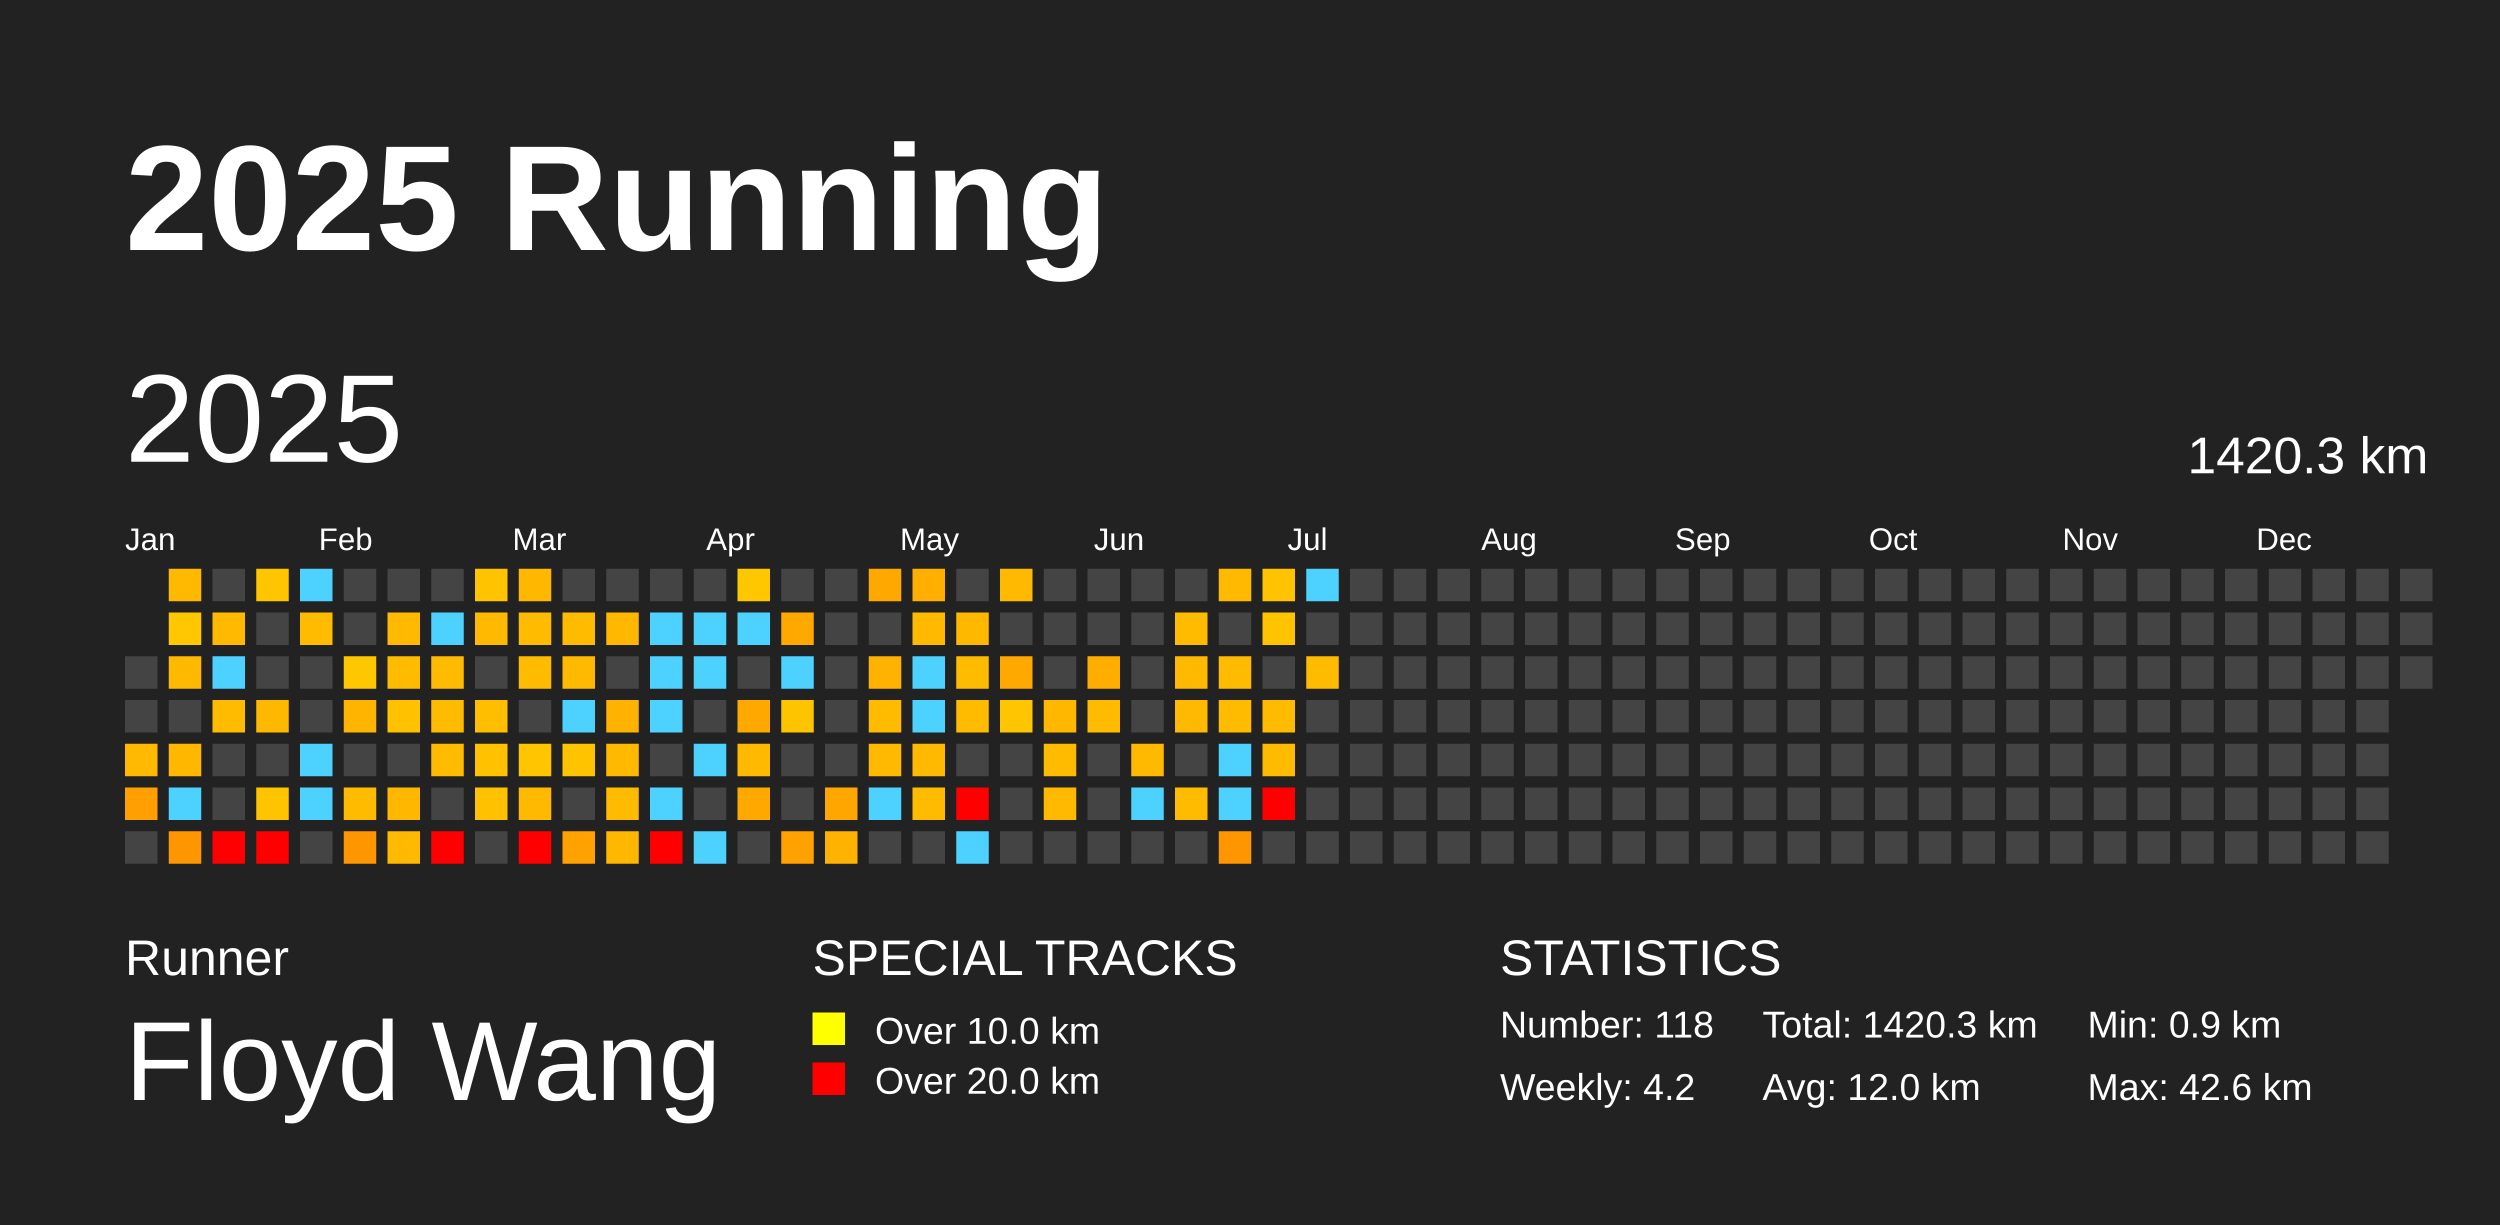
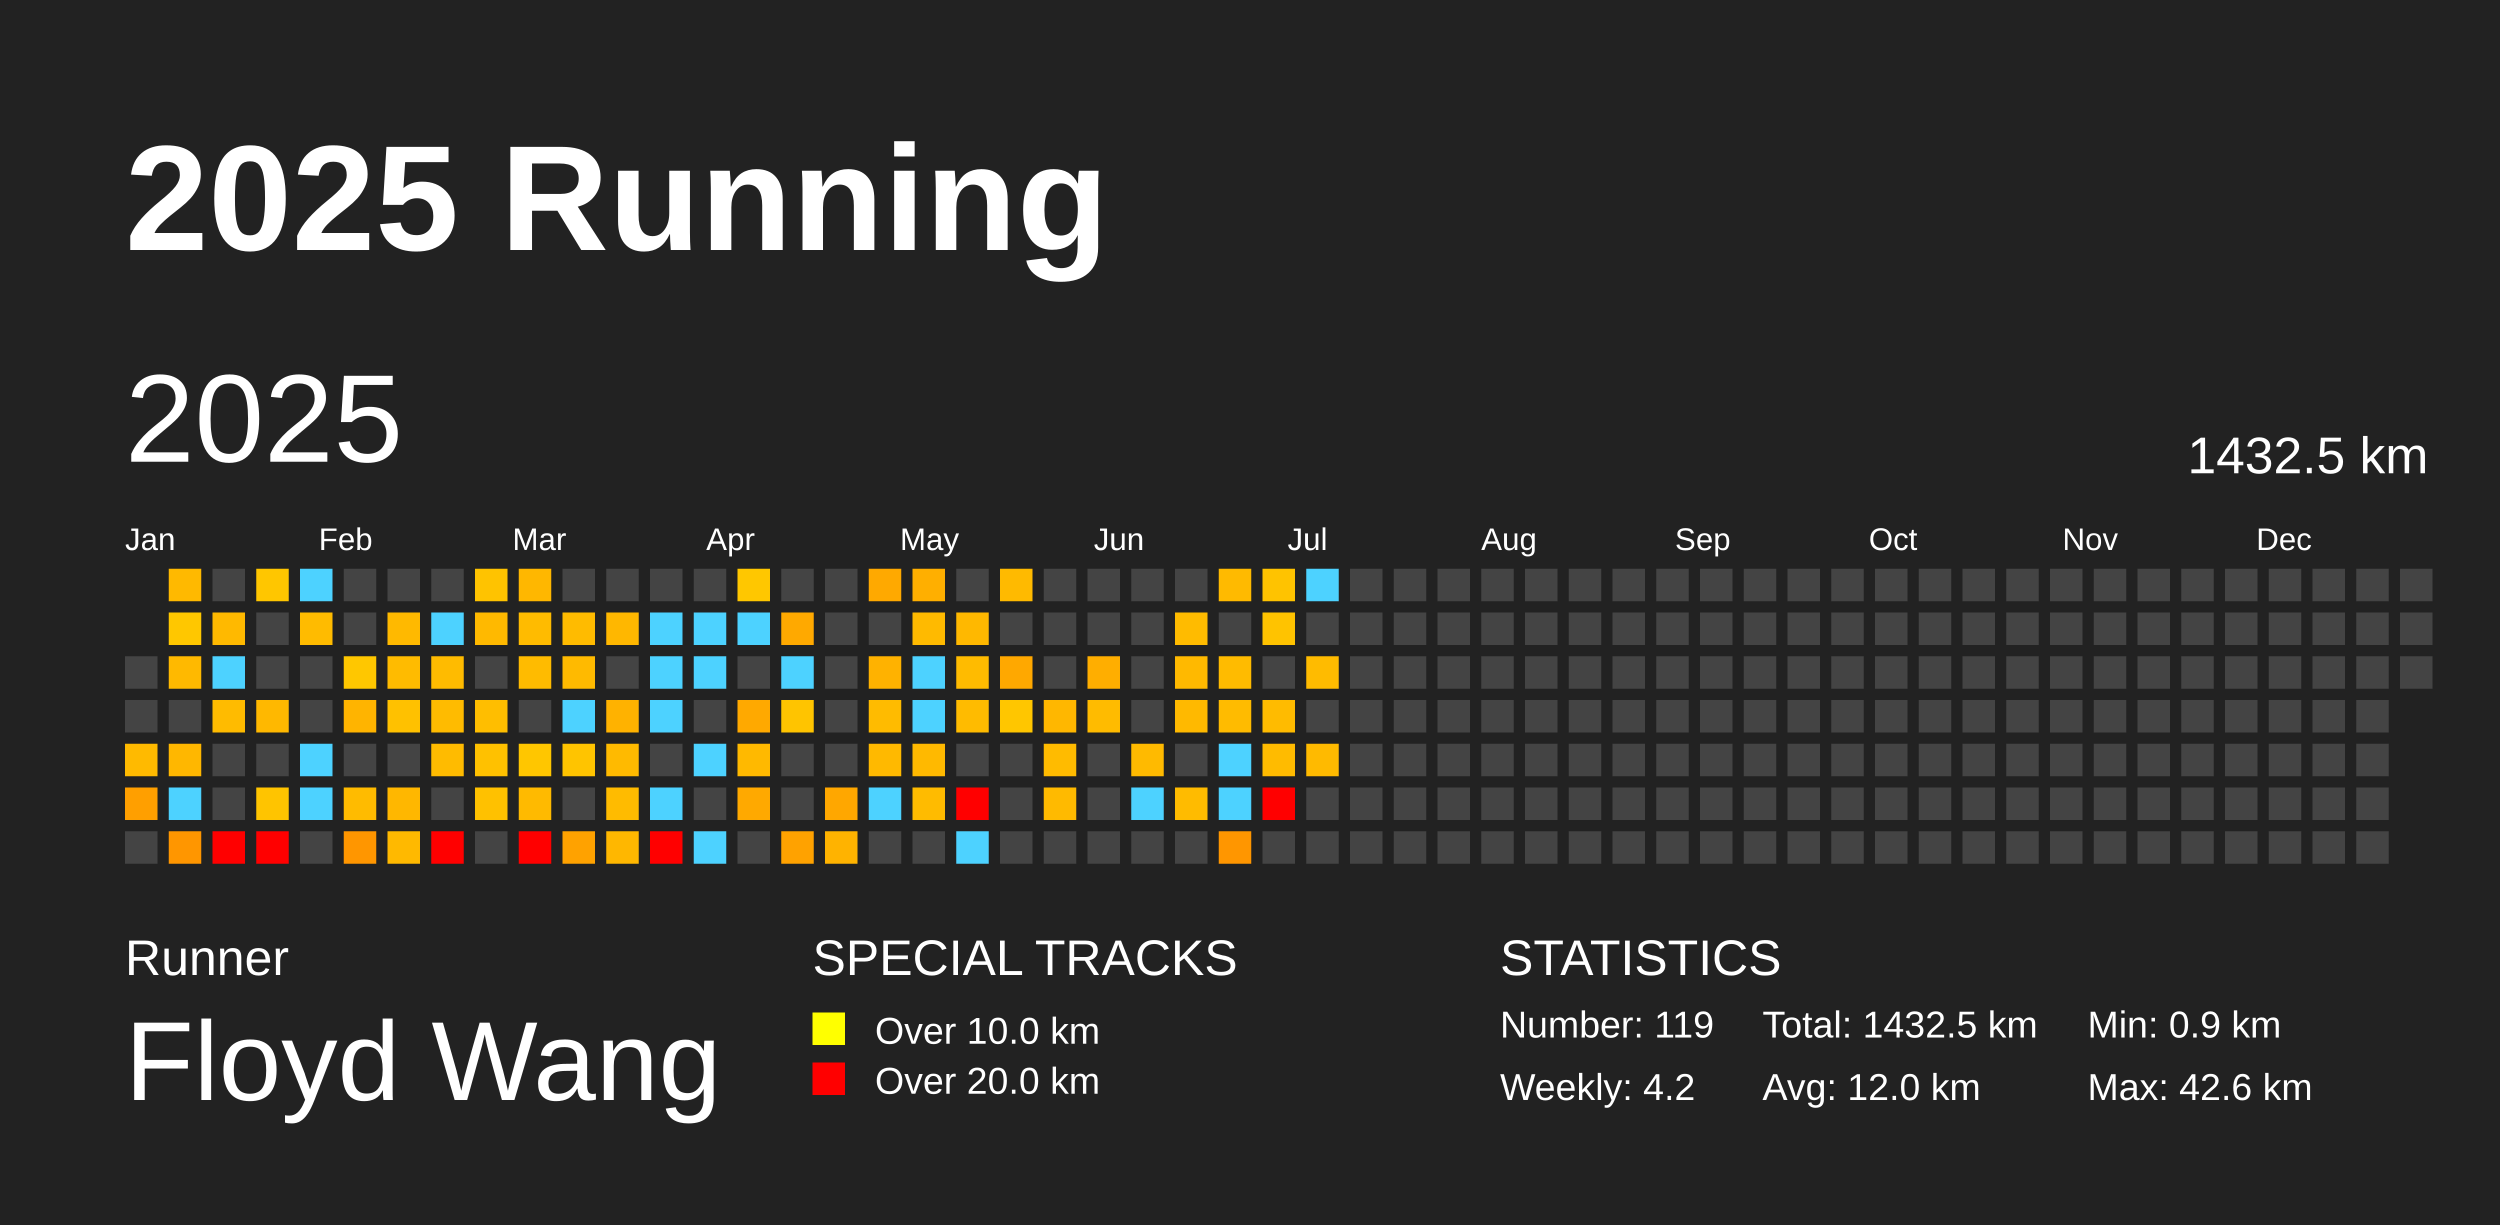
<svg xmlns="http://www.w3.org/2000/svg" baseProfile="full" height="98mm" version="1.1" viewBox="0,0,200,98" width="200mm">
  <defs />
  <rect fill="#222222" height="98" width="200" x="0" y="0" />
  <text fill="#FFFFFF" style="font-size:12px; font-family:Arial; font-weight:bold;" x="10" y="20">2025 Running</text>
  <text fill="#FFFFFF" style="font-size:4px; font-family:Arial" x="10" y="78">Runner</text>
  <text fill="#FFFFFF" style="font-size:9px; font-family:Arial" x="10" y="88">Floyd Wang</text>
  <text fill="#FFFFFF" style="font-size:4px; font-family:Arial" x="65" y="78">SPECIAL TRACKS</text>
  <rect fill="yellow" height="2.6" width="2.6" x="65" y="81" />
  <text fill="#FFFFFF" style="font-size:3px; font-family:Arial" x="70" y="83.5">Over 10.0 km</text>
  <rect fill="red" height="2.6" width="2.6" x="65" y="85" />
  <text fill="#FFFFFF" style="font-size:3px; font-family:Arial" x="70" y="87.5">Over 20.0 km</text>
  <text fill="#FFFFFF" style="font-size:4px; font-family:Arial" x="120" y="78">STATISTICS</text>
-   <text fill="#FFFFFF" style="font-size:3px; font-family:Arial" x="120" y="83">Number: 118</text>
+   <text fill="#FFFFFF" style="font-size:3px; font-family:Arial" x="120" y="83">Number: 119</text>
  <text fill="#FFFFFF" style="font-size:3px; font-family:Arial" x="120" y="88">Weekly: 4.2</text>
-   <text fill="#FFFFFF" style="font-size:3px; font-family:Arial" x="141" y="83">Total: 1420.3 km</text>
+   <text fill="#FFFFFF" style="font-size:3px; font-family:Arial" x="141" y="83">Total: 1432.5 km</text>
  <text fill="#FFFFFF" style="font-size:3px; font-family:Arial" x="141" y="88">Avg: 12.0 km</text>
  <text fill="#FFFFFF" style="font-size:3px; font-family:Arial" x="167" y="83">Min: 0.9 km</text>
  <text fill="#FFFFFF" style="font-size:3px; font-family:Arial" x="167" y="88">Max: 42.6 km</text>
  <text dominant-baseline="hanging" fill="#FFFFFF" style="font-size:10.0px; font-family:Arial;" x="10" y="30">2025</text>
-   <text dominant-baseline="hanging" fill="#FFFFFF" style="font-size:4.125px; font-family:Arial;" x="175" y="35">1420.3 km</text>
+   <text dominant-baseline="hanging" fill="#FFFFFF" style="font-size:4.125px; font-family:Arial;" x="175" y="35">1432.5 km</text>
  <text fill="#FFFFFF" style="font-size:2.5px; font-family:Arial" x="10.0" y="44">Jan</text>
  <text fill="#FFFFFF" style="font-size:2.5px; font-family:Arial" x="25.5" y="44">Feb</text>
  <text fill="#FFFFFF" style="font-size:2.5px; font-family:Arial" x="41.0" y="44">Mar</text>
  <text fill="#FFFFFF" style="font-size:2.5px; font-family:Arial" x="56.5" y="44">Apr</text>
  <text fill="#FFFFFF" style="font-size:2.5px; font-family:Arial" x="72.0" y="44">May</text>
  <text fill="#FFFFFF" style="font-size:2.5px; font-family:Arial" x="87.5" y="44">Jun</text>
  <text fill="#FFFFFF" style="font-size:2.5px; font-family:Arial" x="103.0" y="44">Jul</text>
  <text fill="#FFFFFF" style="font-size:2.5px; font-family:Arial" x="118.5" y="44">Aug</text>
  <text fill="#FFFFFF" style="font-size:2.5px; font-family:Arial" x="134.0" y="44">Sep</text>
  <text fill="#FFFFFF" style="font-size:2.5px; font-family:Arial" x="149.5" y="44">Oct</text>
  <text fill="#FFFFFF" style="font-size:2.5px; font-family:Arial" x="165.0" y="44">Nov</text>
  <text fill="#FFFFFF" style="font-size:2.5px; font-family:Arial" x="180.5" y="44">Dec</text>
  <rect fill="#444444" height="2.6" width="2.6" x="10.0" y="52.5" />
  <rect fill="#444444" height="2.6" width="2.6" x="10.0" y="56.0" />
  <rect fill="#ffba00" height="2.6" width="2.6" x="10.0" y="59.5" />
  <rect fill="#ff9f00" height="2.6" width="2.6" x="10.0" y="63.0" />
  <rect fill="#444444" height="2.6" width="2.6" x="10.0" y="66.5" />
  <rect fill="#ffb900" height="2.6" width="2.6" x="13.5" y="45.5" />
  <rect fill="#ffc700" height="2.6" width="2.6" x="13.5" y="49.0" />
  <rect fill="#ffb900" height="2.6" width="2.6" x="13.5" y="52.5" />
  <rect fill="#444444" height="2.6" width="2.6" x="13.5" y="56.0" />
  <rect fill="#ffb700" height="2.6" width="2.6" x="13.5" y="59.5" />
  <rect fill="#4dd2ff" height="2.6" width="2.6" x="13.5" y="63.0" />
  <rect fill="#ff9600" height="2.6" width="2.6" x="13.5" y="66.5" />
  <rect fill="#444444" height="2.6" width="2.6" x="17.0" y="45.5" />
  <rect fill="#ffb900" height="2.6" width="2.6" x="17.0" y="49.0" />
  <rect fill="#4dd2ff" height="2.6" width="2.6" x="17.0" y="52.5" />
  <rect fill="#ffbb00" height="2.6" width="2.6" x="17.0" y="56.0" />
  <rect fill="#444444" height="2.6" width="2.6" x="17.0" y="59.5" />
  <rect fill="#444444" height="2.6" width="2.6" x="17.0" y="63.0" />
  <rect fill="red" height="2.6" width="2.6" x="17.0" y="66.5" />
  <rect fill="#ffc600" height="2.6" width="2.6" x="20.5" y="45.5" />
  <rect fill="#444444" height="2.6" width="2.6" x="20.5" y="49.0" />
  <rect fill="#444444" height="2.6" width="2.6" x="20.5" y="52.5" />
  <rect fill="#ffb800" height="2.6" width="2.6" x="20.5" y="56.0" />
  <rect fill="#444444" height="2.6" width="2.6" x="20.5" y="59.5" />
  <rect fill="#ffc400" height="2.6" width="2.6" x="20.5" y="63.0" />
  <rect fill="red" height="2.6" width="2.6" x="20.5" y="66.5" />
  <rect fill="#4dd2ff" height="2.6" width="2.6" x="24.0" y="45.5" />
  <rect fill="#ffbb00" height="2.6" width="2.6" x="24.0" y="49.0" />
  <rect fill="#444444" height="2.6" width="2.6" x="24.0" y="52.5" />
  <rect fill="#444444" height="2.6" width="2.6" x="24.0" y="56.0" />
  <rect fill="#4dd2ff" height="2.6" width="2.6" x="24.0" y="59.5" />
  <rect fill="#4dd2ff" height="2.6" width="2.6" x="24.0" y="63.0" />
  <rect fill="#444444" height="2.6" width="2.6" x="24.0" y="66.5" />
  <rect fill="#444444" height="2.6" width="2.6" x="27.5" y="45.5" />
  <rect fill="#444444" height="2.6" width="2.6" x="27.5" y="49.0" />
  <rect fill="#ffc700" height="2.6" width="2.6" x="27.5" y="52.5" />
  <rect fill="#ffb400" height="2.6" width="2.6" x="27.5" y="56.0" />
  <rect fill="#444444" height="2.6" width="2.6" x="27.5" y="59.5" />
  <rect fill="#ffbb00" height="2.6" width="2.6" x="27.5" y="63.0" />
  <rect fill="#ff9600" height="2.6" width="2.6" x="27.5" y="66.5" />
  <rect fill="#444444" height="2.6" width="2.6" x="31.0" y="45.5" />
  <rect fill="#ffb900" height="2.6" width="2.6" x="31.0" y="49.0" />
  <rect fill="#ffbb00" height="2.6" width="2.6" x="31.0" y="52.5" />
  <rect fill="#ffc100" height="2.6" width="2.6" x="31.0" y="56.0" />
  <rect fill="#444444" height="2.6" width="2.6" x="31.0" y="59.5" />
  <rect fill="#ffb700" height="2.6" width="2.6" x="31.0" y="63.0" />
  <rect fill="#ffb900" height="2.6" width="2.6" x="31.0" y="66.5" />
  <rect fill="#444444" height="2.6" width="2.6" x="34.5" y="45.5" />
  <rect fill="#4dd2ff" height="2.6" width="2.6" x="34.5" y="49.0" />
  <rect fill="#ffbb00" height="2.6" width="2.6" x="34.5" y="52.5" />
  <rect fill="#ffbb00" height="2.6" width="2.6" x="34.5" y="56.0" />
  <rect fill="#ffbb00" height="2.6" width="2.6" x="34.5" y="59.5" />
  <rect fill="#444444" height="2.6" width="2.6" x="34.5" y="63.0" />
  <rect fill="red" height="2.6" width="2.6" x="34.5" y="66.5" />
  <rect fill="#ffc300" height="2.6" width="2.6" x="38.0" y="45.5" />
  <rect fill="#ffb900" height="2.6" width="2.6" x="38.0" y="49.0" />
  <rect fill="#444444" height="2.6" width="2.6" x="38.0" y="52.5" />
  <rect fill="#ffbe00" height="2.6" width="2.6" x="38.0" y="56.0" />
  <rect fill="#ffc100" height="2.6" width="2.6" x="38.0" y="59.5" />
  <rect fill="#ffc100" height="2.6" width="2.6" x="38.0" y="63.0" />
  <rect fill="#444444" height="2.6" width="2.6" x="38.0" y="66.5" />
  <rect fill="#ffb700" height="2.6" width="2.6" x="41.5" y="45.5" />
  <rect fill="#ffbb00" height="2.6" width="2.6" x="41.5" y="49.0" />
  <rect fill="#ffbb00" height="2.6" width="2.6" x="41.5" y="52.5" />
  <rect fill="#444444" height="2.6" width="2.6" x="41.5" y="56.0" />
  <rect fill="#ffc600" height="2.6" width="2.6" x="41.5" y="59.5" />
  <rect fill="#ffba00" height="2.6" width="2.6" x="41.5" y="63.0" />
  <rect fill="red" height="2.6" width="2.6" x="41.5" y="66.5" />
  <rect fill="#444444" height="2.6" width="2.6" x="45.0" y="45.5" />
  <rect fill="#ffbb00" height="2.6" width="2.6" x="45.0" y="49.0" />
  <rect fill="#ffba00" height="2.6" width="2.6" x="45.0" y="52.5" />
  <rect fill="#4dd2ff" height="2.6" width="2.6" x="45.0" y="56.0" />
  <rect fill="#ffc400" height="2.6" width="2.6" x="45.0" y="59.5" />
  <rect fill="#444444" height="2.6" width="2.6" x="45.0" y="63.0" />
  <rect fill="#ffa200" height="2.6" width="2.6" x="45.0" y="66.5" />
  <rect fill="#444444" height="2.6" width="2.6" x="48.5" y="45.5" />
  <rect fill="#ffb700" height="2.6" width="2.6" x="48.5" y="49.0" />
  <rect fill="#444444" height="2.6" width="2.6" x="48.5" y="52.5" />
  <rect fill="#ffb200" height="2.6" width="2.6" x="48.5" y="56.0" />
  <rect fill="#ffba00" height="2.6" width="2.6" x="48.5" y="59.5" />
  <rect fill="#ffbb00" height="2.6" width="2.6" x="48.5" y="63.0" />
  <rect fill="#ffb700" height="2.6" width="2.6" x="48.5" y="66.5" />
  <rect fill="#444444" height="2.6" width="2.6" x="52.0" y="45.5" />
  <rect fill="#4dd2ff" height="2.6" width="2.6" x="52.0" y="49.0" />
  <rect fill="#4dd2ff" height="2.6" width="2.6" x="52.0" y="52.5" />
  <rect fill="#4dd2ff" height="2.6" width="2.6" x="52.0" y="56.0" />
  <rect fill="#444444" height="2.6" width="2.6" x="52.0" y="59.5" />
  <rect fill="#4dd2ff" height="2.6" width="2.6" x="52.0" y="63.0" />
  <rect fill="red" height="2.6" width="2.6" x="52.0" y="66.5" />
  <rect fill="#444444" height="2.6" width="2.6" x="55.5" y="45.5" />
  <rect fill="#4dd2ff" height="2.6" width="2.6" x="55.5" y="49.0" />
  <rect fill="#4dd2ff" height="2.6" width="2.6" x="55.5" y="52.5" />
  <rect fill="#444444" height="2.6" width="2.6" x="55.5" y="56.0" />
  <rect fill="#4dd2ff" height="2.6" width="2.6" x="55.5" y="59.5" />
  <rect fill="#444444" height="2.6" width="2.6" x="55.5" y="63.0" />
  <rect fill="#4dd2ff" height="2.6" width="2.6" x="55.5" y="66.5" />
  <rect fill="#ffc700" height="2.6" width="2.6" x="59.0" y="45.5" />
  <rect fill="#4dd2ff" height="2.6" width="2.6" x="59.0" y="49.0" />
  <rect fill="#444444" height="2.6" width="2.6" x="59.0" y="52.5" />
  <rect fill="#ffa900" height="2.6" width="2.6" x="59.0" y="56.0" />
  <rect fill="#ffb900" height="2.6" width="2.6" x="59.0" y="59.5" />
  <rect fill="#ffa900" height="2.6" width="2.6" x="59.0" y="63.0" />
  <rect fill="#444444" height="2.6" width="2.6" x="59.0" y="66.5" />
  <rect fill="#444444" height="2.6" width="2.6" x="62.5" y="45.5" />
  <rect fill="#ffa900" height="2.6" width="2.6" x="62.5" y="49.0" />
  <rect fill="#4dd2ff" height="2.6" width="2.6" x="62.5" y="52.5" />
  <rect fill="#ffc400" height="2.6" width="2.6" x="62.5" y="56.0" />
  <rect fill="#444444" height="2.6" width="2.6" x="62.5" y="59.5" />
  <rect fill="#444444" height="2.6" width="2.6" x="62.5" y="63.0" />
  <rect fill="#ffa200" height="2.6" width="2.6" x="62.5" y="66.5" />
  <rect fill="#444444" height="2.6" width="2.6" x="66.0" y="45.5" />
  <rect fill="#444444" height="2.6" width="2.6" x="66.0" y="49.0" />
  <rect fill="#444444" height="2.6" width="2.6" x="66.0" y="52.5" />
  <rect fill="#444444" height="2.6" width="2.6" x="66.0" y="56.0" />
  <rect fill="#444444" height="2.6" width="2.6" x="66.0" y="59.5" />
  <rect fill="#ffa700" height="2.6" width="2.6" x="66.0" y="63.0" />
  <rect fill="#ffb300" height="2.6" width="2.6" x="66.0" y="66.5" />
  <rect fill="#ffa900" height="2.6" width="2.6" x="69.5" y="45.5" />
  <rect fill="#444444" height="2.6" width="2.6" x="69.5" y="49.0" />
  <rect fill="#ffb200" height="2.6" width="2.6" x="69.5" y="52.5" />
  <rect fill="#ffbb00" height="2.6" width="2.6" x="69.5" y="56.0" />
  <rect fill="#ffb900" height="2.6" width="2.6" x="69.5" y="59.5" />
  <rect fill="#4dd2ff" height="2.6" width="2.6" x="69.5" y="63.0" />
  <rect fill="#444444" height="2.6" width="2.6" x="69.5" y="66.5" />
  <rect fill="#ffaf00" height="2.6" width="2.6" x="73.0" y="45.5" />
  <rect fill="#ffba00" height="2.6" width="2.6" x="73.0" y="49.0" />
  <rect fill="#4dd2ff" height="2.6" width="2.6" x="73.0" y="52.5" />
  <rect fill="#4dd2ff" height="2.6" width="2.6" x="73.0" y="56.0" />
  <rect fill="#ffb900" height="2.6" width="2.6" x="73.0" y="59.5" />
  <rect fill="#ffbb00" height="2.6" width="2.6" x="73.0" y="63.0" />
  <rect fill="#444444" height="2.6" width="2.6" x="73.0" y="66.5" />
  <rect fill="#444444" height="2.6" width="2.6" x="76.5" y="45.5" />
  <rect fill="#ffb800" height="2.6" width="2.6" x="76.5" y="49.0" />
  <rect fill="#ffbb00" height="2.6" width="2.6" x="76.5" y="52.5" />
  <rect fill="#ffbb00" height="2.6" width="2.6" x="76.5" y="56.0" />
  <rect fill="#444444" height="2.6" width="2.6" x="76.5" y="59.5" />
  <rect fill="red" height="2.6" width="2.6" x="76.5" y="63.0" />
  <rect fill="#4dd2ff" height="2.6" width="2.6" x="76.5" y="66.5" />
  <rect fill="#ffba00" height="2.6" width="2.6" x="80.0" y="45.5" />
  <rect fill="#444444" height="2.6" width="2.6" x="80.0" y="49.0" />
  <rect fill="#ffa800" height="2.6" width="2.6" x="80.0" y="52.5" />
  <rect fill="#ffc600" height="2.6" width="2.6" x="80.0" y="56.0" />
  <rect fill="#444444" height="2.6" width="2.6" x="80.0" y="59.5" />
  <rect fill="#444444" height="2.6" width="2.6" x="80.0" y="63.0" />
  <rect fill="#444444" height="2.6" width="2.6" x="80.0" y="66.5" />
  <rect fill="#444444" height="2.6" width="2.6" x="83.5" y="45.5" />
  <rect fill="#444444" height="2.6" width="2.6" x="83.5" y="49.0" />
  <rect fill="#444444" height="2.6" width="2.6" x="83.5" y="52.5" />
  <rect fill="#ffb700" height="2.6" width="2.6" x="83.5" y="56.0" />
  <rect fill="#ffbb00" height="2.6" width="2.6" x="83.5" y="59.5" />
  <rect fill="#ffba00" height="2.6" width="2.6" x="83.5" y="63.0" />
  <rect fill="#444444" height="2.6" width="2.6" x="83.5" y="66.5" />
  <rect fill="#444444" height="2.6" width="2.6" x="87.0" y="45.5" />
  <rect fill="#444444" height="2.6" width="2.6" x="87.0" y="49.0" />
  <rect fill="#ffae00" height="2.6" width="2.6" x="87.0" y="52.5" />
  <rect fill="#ffbb00" height="2.6" width="2.6" x="87.0" y="56.0" />
  <rect fill="#444444" height="2.6" width="2.6" x="87.0" y="59.5" />
  <rect fill="#444444" height="2.6" width="2.6" x="87.0" y="63.0" />
  <rect fill="#444444" height="2.6" width="2.6" x="87.0" y="66.5" />
  <rect fill="#444444" height="2.6" width="2.6" x="90.5" y="45.5" />
  <rect fill="#444444" height="2.6" width="2.6" x="90.5" y="49.0" />
  <rect fill="#444444" height="2.6" width="2.6" x="90.5" y="52.5" />
  <rect fill="#444444" height="2.6" width="2.6" x="90.5" y="56.0" />
  <rect fill="#ffba00" height="2.6" width="2.6" x="90.5" y="59.5" />
  <rect fill="#4dd2ff" height="2.6" width="2.6" x="90.5" y="63.0" />
  <rect fill="#444444" height="2.6" width="2.6" x="90.5" y="66.5" />
  <rect fill="#444444" height="2.6" width="2.6" x="94.0" y="45.5" />
  <rect fill="#ffbb00" height="2.6" width="2.6" x="94.0" y="49.0" />
  <rect fill="#ffb900" height="2.6" width="2.6" x="94.0" y="52.5" />
  <rect fill="#ffb900" height="2.6" width="2.6" x="94.0" y="56.0" />
  <rect fill="#444444" height="2.6" width="2.6" x="94.0" y="59.5" />
  <rect fill="#ffbb00" height="2.6" width="2.6" x="94.0" y="63.0" />
  <rect fill="#444444" height="2.6" width="2.6" x="94.0" y="66.5" />
  <rect fill="#ffba00" height="2.6" width="2.6" x="97.5" y="45.5" />
  <rect fill="#444444" height="2.6" width="2.6" x="97.5" y="49.0" />
  <rect fill="#ffbb00" height="2.6" width="2.6" x="97.5" y="52.5" />
  <rect fill="#ffbb00" height="2.6" width="2.6" x="97.5" y="56.0" />
  <rect fill="#4dd2ff" height="2.6" width="2.6" x="97.5" y="59.5" />
  <rect fill="#4dd2ff" height="2.6" width="2.6" x="97.5" y="63.0" />
  <rect fill="#ff9600" height="2.6" width="2.6" x="97.5" y="66.5" />
  <rect fill="#ffc300" height="2.6" width="2.6" x="101.0" y="45.5" />
  <rect fill="#ffc300" height="2.6" width="2.6" x="101.0" y="49.0" />
  <rect fill="#444444" height="2.6" width="2.6" x="101.0" y="52.5" />
  <rect fill="#ffbb00" height="2.6" width="2.6" x="101.0" y="56.0" />
  <rect fill="#ffbb00" height="2.6" width="2.6" x="101.0" y="59.5" />
  <rect fill="red" height="2.6" width="2.6" x="101.0" y="63.0" />
  <rect fill="#444444" height="2.6" width="2.6" x="101.0" y="66.5" />
  <rect fill="#4dd2ff" height="2.6" width="2.6" x="104.5" y="45.5" />
  <rect fill="#444444" height="2.6" width="2.6" x="104.5" y="49.0" />
  <rect fill="#ffbb00" height="2.6" width="2.6" x="104.5" y="52.5" />
  <rect fill="#444444" height="2.6" width="2.6" x="104.5" y="56.0" />
-   <rect fill="#444444" height="2.6" width="2.6" x="104.5" y="59.5" />
+   <rect fill="#ffba00" height="2.6" width="2.6" x="104.5" y="59.5" />
  <rect fill="#444444" height="2.6" width="2.6" x="104.5" y="63.0" />
  <rect fill="#444444" height="2.6" width="2.6" x="104.5" y="66.5" />
  <rect fill="#444444" height="2.6" width="2.6" x="108.0" y="45.5" />
  <rect fill="#444444" height="2.6" width="2.6" x="108.0" y="49.0" />
  <rect fill="#444444" height="2.6" width="2.6" x="108.0" y="52.5" />
  <rect fill="#444444" height="2.6" width="2.6" x="108.0" y="56.0" />
  <rect fill="#444444" height="2.6" width="2.6" x="108.0" y="59.5" />
  <rect fill="#444444" height="2.6" width="2.6" x="108.0" y="63.0" />
  <rect fill="#444444" height="2.6" width="2.6" x="108.0" y="66.5" />
  <rect fill="#444444" height="2.6" width="2.6" x="111.5" y="45.5" />
  <rect fill="#444444" height="2.6" width="2.6" x="111.5" y="49.0" />
  <rect fill="#444444" height="2.6" width="2.6" x="111.5" y="52.5" />
  <rect fill="#444444" height="2.6" width="2.6" x="111.5" y="56.0" />
  <rect fill="#444444" height="2.6" width="2.6" x="111.5" y="59.5" />
  <rect fill="#444444" height="2.6" width="2.6" x="111.5" y="63.0" />
  <rect fill="#444444" height="2.6" width="2.6" x="111.5" y="66.5" />
  <rect fill="#444444" height="2.6" width="2.6" x="115.0" y="45.5" />
  <rect fill="#444444" height="2.6" width="2.6" x="115.0" y="49.0" />
  <rect fill="#444444" height="2.6" width="2.6" x="115.0" y="52.5" />
  <rect fill="#444444" height="2.6" width="2.6" x="115.0" y="56.0" />
  <rect fill="#444444" height="2.6" width="2.6" x="115.0" y="59.5" />
  <rect fill="#444444" height="2.6" width="2.6" x="115.0" y="63.0" />
  <rect fill="#444444" height="2.6" width="2.6" x="115.0" y="66.5" />
  <rect fill="#444444" height="2.6" width="2.6" x="118.5" y="45.5" />
  <rect fill="#444444" height="2.6" width="2.6" x="118.5" y="49.0" />
  <rect fill="#444444" height="2.6" width="2.6" x="118.5" y="52.5" />
  <rect fill="#444444" height="2.6" width="2.6" x="118.5" y="56.0" />
  <rect fill="#444444" height="2.6" width="2.6" x="118.5" y="59.5" />
  <rect fill="#444444" height="2.6" width="2.6" x="118.5" y="63.0" />
  <rect fill="#444444" height="2.6" width="2.6" x="118.5" y="66.5" />
  <rect fill="#444444" height="2.6" width="2.6" x="122.0" y="45.5" />
  <rect fill="#444444" height="2.6" width="2.6" x="122.0" y="49.0" />
  <rect fill="#444444" height="2.6" width="2.6" x="122.0" y="52.5" />
  <rect fill="#444444" height="2.6" width="2.6" x="122.0" y="56.0" />
  <rect fill="#444444" height="2.6" width="2.6" x="122.0" y="59.5" />
  <rect fill="#444444" height="2.6" width="2.6" x="122.0" y="63.0" />
  <rect fill="#444444" height="2.6" width="2.6" x="122.0" y="66.5" />
  <rect fill="#444444" height="2.6" width="2.6" x="125.5" y="45.5" />
  <rect fill="#444444" height="2.6" width="2.6" x="125.5" y="49.0" />
  <rect fill="#444444" height="2.6" width="2.6" x="125.5" y="52.5" />
  <rect fill="#444444" height="2.6" width="2.6" x="125.5" y="56.0" />
  <rect fill="#444444" height="2.6" width="2.6" x="125.5" y="59.5" />
  <rect fill="#444444" height="2.6" width="2.6" x="125.5" y="63.0" />
  <rect fill="#444444" height="2.6" width="2.6" x="125.5" y="66.5" />
  <rect fill="#444444" height="2.6" width="2.6" x="129.0" y="45.5" />
  <rect fill="#444444" height="2.6" width="2.6" x="129.0" y="49.0" />
  <rect fill="#444444" height="2.6" width="2.6" x="129.0" y="52.5" />
  <rect fill="#444444" height="2.6" width="2.6" x="129.0" y="56.0" />
  <rect fill="#444444" height="2.6" width="2.6" x="129.0" y="59.5" />
  <rect fill="#444444" height="2.6" width="2.6" x="129.0" y="63.0" />
  <rect fill="#444444" height="2.6" width="2.6" x="129.0" y="66.5" />
  <rect fill="#444444" height="2.6" width="2.6" x="132.5" y="45.5" />
  <rect fill="#444444" height="2.6" width="2.6" x="132.5" y="49.0" />
  <rect fill="#444444" height="2.6" width="2.6" x="132.5" y="52.5" />
  <rect fill="#444444" height="2.6" width="2.6" x="132.5" y="56.0" />
  <rect fill="#444444" height="2.6" width="2.6" x="132.5" y="59.5" />
  <rect fill="#444444" height="2.6" width="2.6" x="132.5" y="63.0" />
  <rect fill="#444444" height="2.6" width="2.6" x="132.5" y="66.5" />
  <rect fill="#444444" height="2.6" width="2.6" x="136.0" y="45.5" />
  <rect fill="#444444" height="2.6" width="2.6" x="136.0" y="49.0" />
  <rect fill="#444444" height="2.6" width="2.6" x="136.0" y="52.5" />
  <rect fill="#444444" height="2.6" width="2.6" x="136.0" y="56.0" />
  <rect fill="#444444" height="2.6" width="2.6" x="136.0" y="59.5" />
  <rect fill="#444444" height="2.6" width="2.6" x="136.0" y="63.0" />
  <rect fill="#444444" height="2.6" width="2.6" x="136.0" y="66.5" />
  <rect fill="#444444" height="2.6" width="2.6" x="139.5" y="45.5" />
  <rect fill="#444444" height="2.6" width="2.6" x="139.5" y="49.0" />
  <rect fill="#444444" height="2.6" width="2.6" x="139.5" y="52.5" />
  <rect fill="#444444" height="2.6" width="2.6" x="139.5" y="56.0" />
  <rect fill="#444444" height="2.6" width="2.6" x="139.5" y="59.5" />
  <rect fill="#444444" height="2.6" width="2.6" x="139.5" y="63.0" />
  <rect fill="#444444" height="2.6" width="2.6" x="139.5" y="66.5" />
  <rect fill="#444444" height="2.6" width="2.6" x="143.0" y="45.5" />
  <rect fill="#444444" height="2.6" width="2.6" x="143.0" y="49.0" />
  <rect fill="#444444" height="2.6" width="2.6" x="143.0" y="52.5" />
  <rect fill="#444444" height="2.6" width="2.6" x="143.0" y="56.0" />
  <rect fill="#444444" height="2.6" width="2.6" x="143.0" y="59.5" />
  <rect fill="#444444" height="2.6" width="2.6" x="143.0" y="63.0" />
  <rect fill="#444444" height="2.6" width="2.6" x="143.0" y="66.5" />
  <rect fill="#444444" height="2.6" width="2.6" x="146.5" y="45.5" />
  <rect fill="#444444" height="2.6" width="2.6" x="146.5" y="49.0" />
  <rect fill="#444444" height="2.6" width="2.6" x="146.5" y="52.5" />
  <rect fill="#444444" height="2.6" width="2.6" x="146.5" y="56.0" />
  <rect fill="#444444" height="2.6" width="2.6" x="146.5" y="59.5" />
  <rect fill="#444444" height="2.6" width="2.6" x="146.5" y="63.0" />
  <rect fill="#444444" height="2.6" width="2.6" x="146.5" y="66.5" />
  <rect fill="#444444" height="2.6" width="2.6" x="150.0" y="45.5" />
  <rect fill="#444444" height="2.6" width="2.6" x="150.0" y="49.0" />
  <rect fill="#444444" height="2.6" width="2.6" x="150.0" y="52.5" />
  <rect fill="#444444" height="2.6" width="2.6" x="150.0" y="56.0" />
  <rect fill="#444444" height="2.6" width="2.6" x="150.0" y="59.5" />
  <rect fill="#444444" height="2.6" width="2.6" x="150.0" y="63.0" />
  <rect fill="#444444" height="2.6" width="2.6" x="150.0" y="66.5" />
  <rect fill="#444444" height="2.6" width="2.6" x="153.5" y="45.5" />
  <rect fill="#444444" height="2.6" width="2.6" x="153.5" y="49.0" />
  <rect fill="#444444" height="2.6" width="2.6" x="153.5" y="52.5" />
  <rect fill="#444444" height="2.6" width="2.6" x="153.5" y="56.0" />
  <rect fill="#444444" height="2.6" width="2.6" x="153.5" y="59.5" />
  <rect fill="#444444" height="2.6" width="2.6" x="153.5" y="63.0" />
  <rect fill="#444444" height="2.6" width="2.6" x="153.5" y="66.5" />
  <rect fill="#444444" height="2.6" width="2.6" x="157.0" y="45.5" />
  <rect fill="#444444" height="2.6" width="2.6" x="157.0" y="49.0" />
  <rect fill="#444444" height="2.6" width="2.6" x="157.0" y="52.5" />
  <rect fill="#444444" height="2.6" width="2.6" x="157.0" y="56.0" />
  <rect fill="#444444" height="2.6" width="2.6" x="157.0" y="59.5" />
  <rect fill="#444444" height="2.6" width="2.6" x="157.0" y="63.0" />
  <rect fill="#444444" height="2.6" width="2.6" x="157.0" y="66.5" />
  <rect fill="#444444" height="2.6" width="2.6" x="160.5" y="45.5" />
  <rect fill="#444444" height="2.6" width="2.6" x="160.5" y="49.0" />
  <rect fill="#444444" height="2.6" width="2.6" x="160.5" y="52.5" />
  <rect fill="#444444" height="2.6" width="2.6" x="160.5" y="56.0" />
  <rect fill="#444444" height="2.6" width="2.6" x="160.5" y="59.5" />
  <rect fill="#444444" height="2.6" width="2.6" x="160.5" y="63.0" />
  <rect fill="#444444" height="2.6" width="2.6" x="160.5" y="66.5" />
  <rect fill="#444444" height="2.6" width="2.6" x="164.0" y="45.5" />
  <rect fill="#444444" height="2.6" width="2.6" x="164.0" y="49.0" />
  <rect fill="#444444" height="2.6" width="2.6" x="164.0" y="52.5" />
  <rect fill="#444444" height="2.6" width="2.6" x="164.0" y="56.0" />
  <rect fill="#444444" height="2.6" width="2.6" x="164.0" y="59.5" />
  <rect fill="#444444" height="2.6" width="2.6" x="164.0" y="63.0" />
  <rect fill="#444444" height="2.6" width="2.6" x="164.0" y="66.5" />
  <rect fill="#444444" height="2.6" width="2.6" x="167.5" y="45.5" />
  <rect fill="#444444" height="2.6" width="2.6" x="167.5" y="49.0" />
  <rect fill="#444444" height="2.6" width="2.6" x="167.5" y="52.5" />
  <rect fill="#444444" height="2.6" width="2.6" x="167.5" y="56.0" />
  <rect fill="#444444" height="2.6" width="2.6" x="167.5" y="59.5" />
  <rect fill="#444444" height="2.6" width="2.6" x="167.5" y="63.0" />
  <rect fill="#444444" height="2.6" width="2.6" x="167.5" y="66.5" />
  <rect fill="#444444" height="2.6" width="2.6" x="171.0" y="45.5" />
  <rect fill="#444444" height="2.6" width="2.6" x="171.0" y="49.0" />
  <rect fill="#444444" height="2.6" width="2.6" x="171.0" y="52.5" />
  <rect fill="#444444" height="2.6" width="2.6" x="171.0" y="56.0" />
  <rect fill="#444444" height="2.6" width="2.6" x="171.0" y="59.5" />
  <rect fill="#444444" height="2.6" width="2.6" x="171.0" y="63.0" />
  <rect fill="#444444" height="2.6" width="2.6" x="171.0" y="66.5" />
  <rect fill="#444444" height="2.6" width="2.6" x="174.5" y="45.5" />
  <rect fill="#444444" height="2.6" width="2.6" x="174.5" y="49.0" />
  <rect fill="#444444" height="2.6" width="2.6" x="174.5" y="52.5" />
  <rect fill="#444444" height="2.6" width="2.6" x="174.5" y="56.0" />
  <rect fill="#444444" height="2.6" width="2.6" x="174.5" y="59.5" />
  <rect fill="#444444" height="2.6" width="2.6" x="174.5" y="63.0" />
  <rect fill="#444444" height="2.6" width="2.6" x="174.5" y="66.5" />
  <rect fill="#444444" height="2.6" width="2.6" x="178.0" y="45.5" />
  <rect fill="#444444" height="2.6" width="2.6" x="178.0" y="49.0" />
  <rect fill="#444444" height="2.6" width="2.6" x="178.0" y="52.5" />
  <rect fill="#444444" height="2.6" width="2.6" x="178.0" y="56.0" />
  <rect fill="#444444" height="2.6" width="2.6" x="178.0" y="59.5" />
  <rect fill="#444444" height="2.6" width="2.6" x="178.0" y="63.0" />
  <rect fill="#444444" height="2.6" width="2.6" x="178.0" y="66.5" />
  <rect fill="#444444" height="2.6" width="2.6" x="181.5" y="45.5" />
  <rect fill="#444444" height="2.6" width="2.6" x="181.5" y="49.0" />
  <rect fill="#444444" height="2.6" width="2.6" x="181.5" y="52.5" />
  <rect fill="#444444" height="2.6" width="2.6" x="181.5" y="56.0" />
  <rect fill="#444444" height="2.6" width="2.6" x="181.5" y="59.5" />
  <rect fill="#444444" height="2.6" width="2.6" x="181.5" y="63.0" />
  <rect fill="#444444" height="2.6" width="2.6" x="181.5" y="66.5" />
  <rect fill="#444444" height="2.6" width="2.6" x="185.0" y="45.5" />
  <rect fill="#444444" height="2.6" width="2.6" x="185.0" y="49.0" />
  <rect fill="#444444" height="2.6" width="2.6" x="185.0" y="52.5" />
  <rect fill="#444444" height="2.6" width="2.6" x="185.0" y="56.0" />
  <rect fill="#444444" height="2.6" width="2.6" x="185.0" y="59.5" />
  <rect fill="#444444" height="2.6" width="2.6" x="185.0" y="63.0" />
  <rect fill="#444444" height="2.6" width="2.6" x="185.0" y="66.5" />
  <rect fill="#444444" height="2.6" width="2.6" x="188.5" y="45.5" />
  <rect fill="#444444" height="2.6" width="2.6" x="188.5" y="49.0" />
  <rect fill="#444444" height="2.6" width="2.6" x="188.5" y="52.5" />
  <rect fill="#444444" height="2.6" width="2.6" x="188.5" y="56.0" />
  <rect fill="#444444" height="2.6" width="2.6" x="188.5" y="59.5" />
  <rect fill="#444444" height="2.6" width="2.6" x="188.5" y="63.0" />
  <rect fill="#444444" height="2.6" width="2.6" x="188.5" y="66.5" />
  <rect fill="#444444" height="2.6" width="2.6" x="192.0" y="45.5" />
  <rect fill="#444444" height="2.6" width="2.6" x="192.0" y="49.0" />
  <rect fill="#444444" height="2.6" width="2.6" x="192.0" y="52.5" />
</svg>
